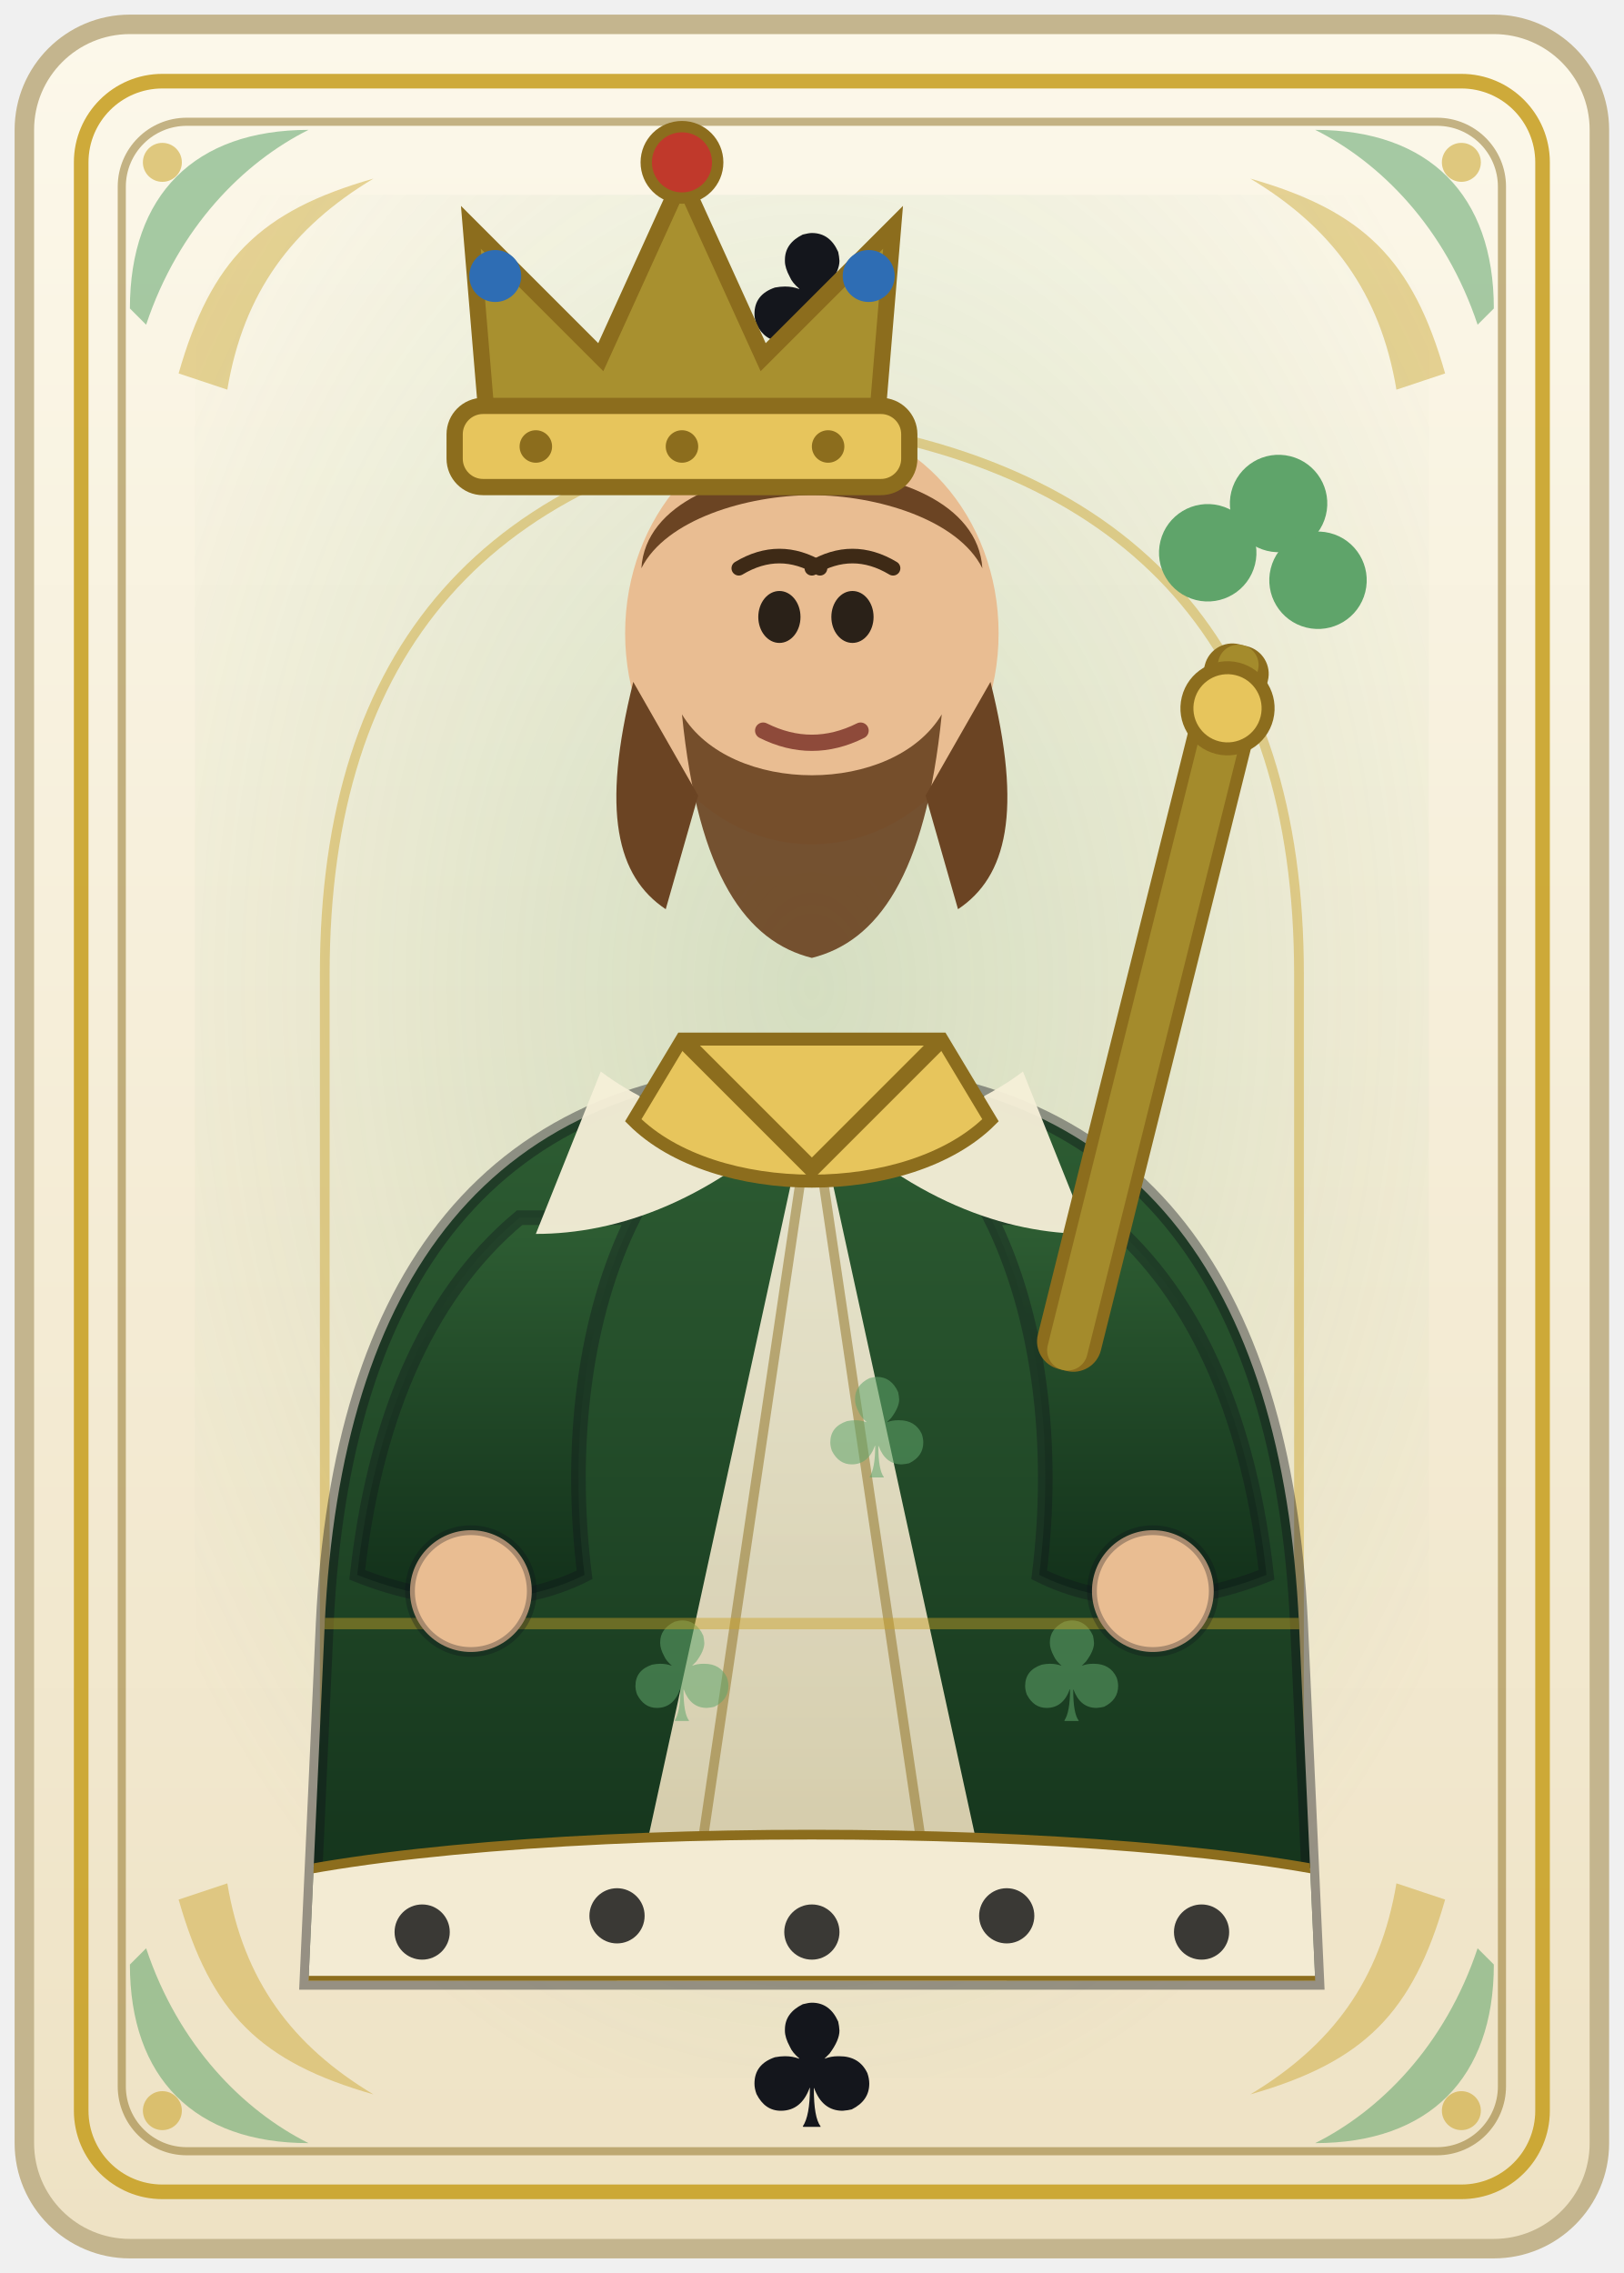
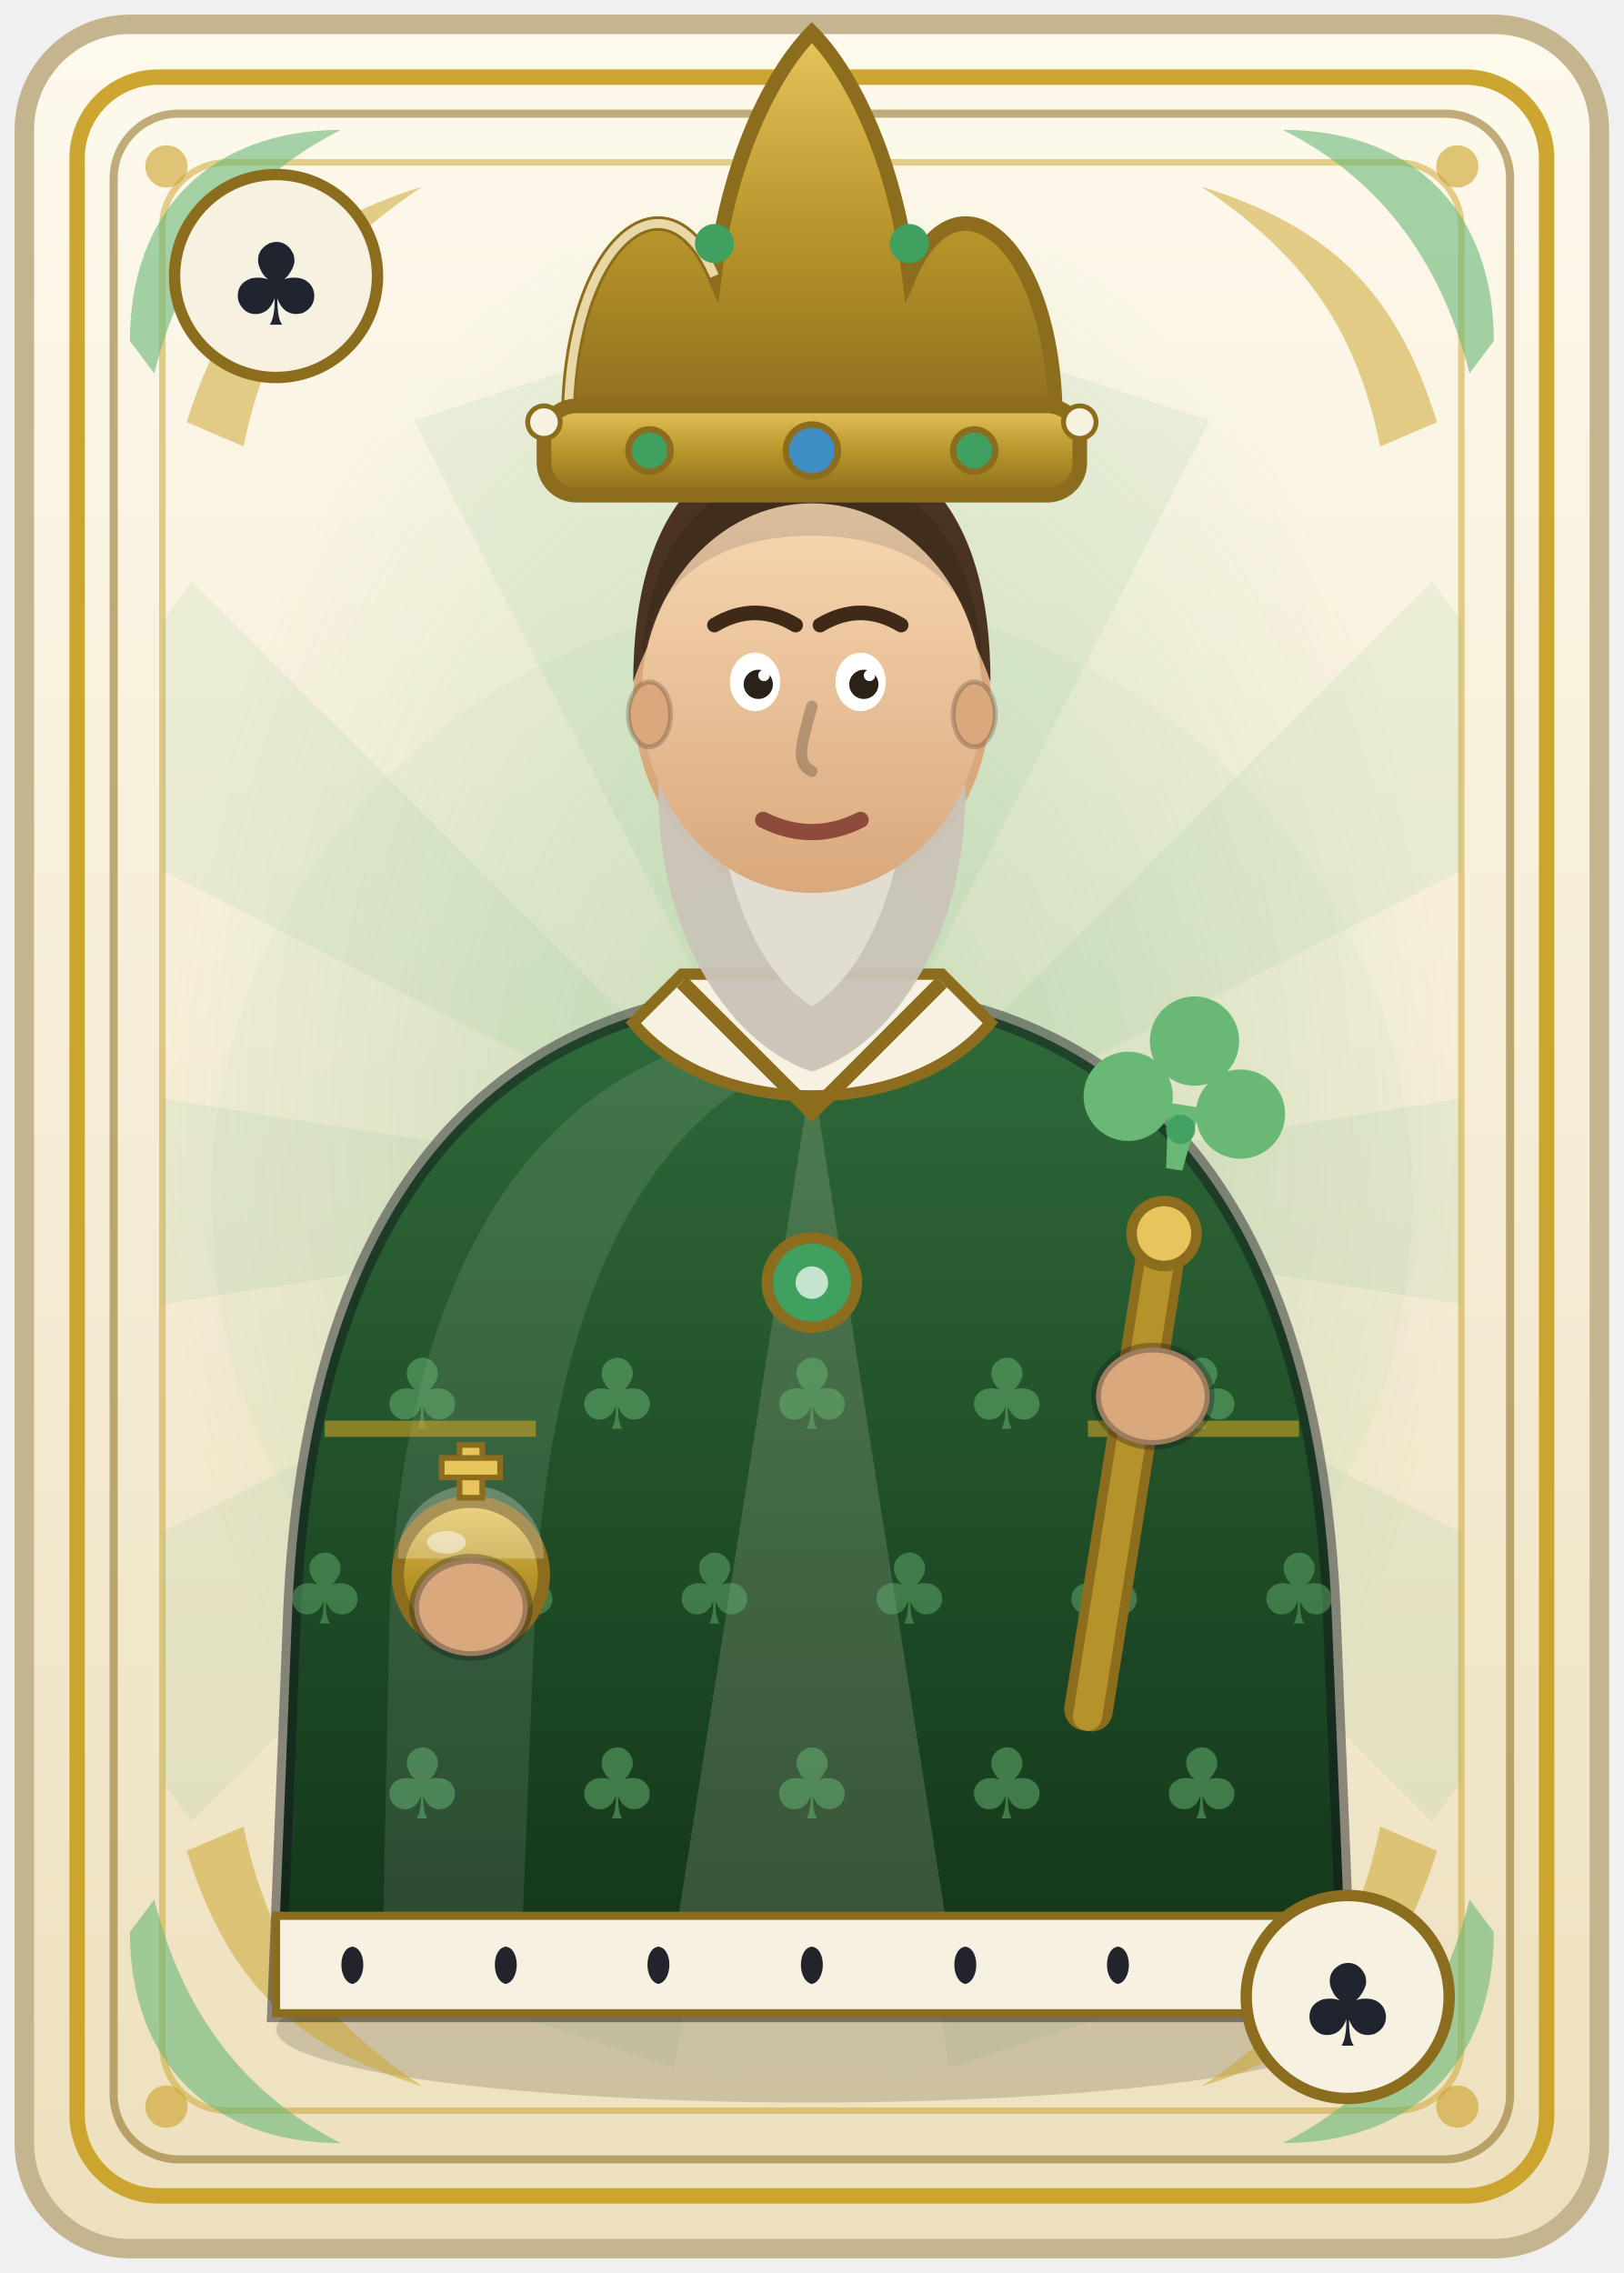
<svg xmlns="http://www.w3.org/2000/svg" viewBox="0 0 200 280">
  <defs>
    <linearGradient id="bg" x1="0" y1="0" x2="0" y2="1">
-       <stop offset="0" stop-color="#FCF8EA" />
-       <stop offset="1" stop-color="#EEE2C4" />
+       <stop offset="0" stop-color="#FDF9EC" />
+       <stop offset="1" stop-color="#EDE0BE" />
    </linearGradient>
    <linearGradient id="robe" x1="0" y1="0" x2="0" y2="1">
-       <stop offset="0" stop-color="#2E5E33" />
-       <stop offset="1" stop-color="#12301A" />
+       <stop offset="0" stop-color="#2F6B39" />
+       <stop offset="1" stop-color="#123318" />
    </linearGradient>
-     <linearGradient id="inner" x1="0" y1="0" x2="0" y2="1">
-       <stop offset="0" stop-color="#F8F2DE" />
-       <stop offset="1" stop-color="#E2D5B2" />
+     <linearGradient id="metalGrad" x1="0" y1="0" x2="0" y2="1">
+       <stop offset="0" stop-color="#E7C55C" />
+       <stop offset="0.5" stop-color="#B9962B" />
+       <stop offset="1" stop-color="#8C6D1D" />
    </linearGradient>
-     <radialGradient id="halo" cx="0.5" cy="0.42" r="0.62">
-       <stop offset="0" stop-color="#5FA46A" stop-opacity="0.22" />
-       <stop offset="1" stop-color="#5FA46A" stop-opacity="0" />
+     <linearGradient id="skinGrad" x1="0" y1="0" x2="0" y2="1">
+       <stop offset="0" stop-color="#F7D7B2" />
+       <stop offset="1" stop-color="#D9A87C" />
+     </linearGradient>
+     <radialGradient id="halo" cx="0.5" cy="0.5" r="0.5">
+       <stop offset="0" stop-color="#69B876" stop-opacity="0.30" />
+       <stop offset="1" stop-color="#69B876" stop-opacity="0" />
    </radialGradient>
-     <clipPath id="robeClip">
-       <path d="M100 132 C60 132 42 158 40 200 L38 244 L162 244 L160 200 C158 158 140 132 100 132 Z" />
+     <clipPath id="artClip">
+       <rect x="20" y="20" width="160" height="240" rx="8" />
    </clipPath>
  </defs>
  <rect x="3" y="3" width="194" height="274" rx="13" fill="url(#bg)" stroke="#C4B58E" stroke-width="2.4" />
-   <rect x="10" y="10" width="180" height="260" rx="10" fill="none" stroke="#C9A227" stroke-width="1.8" opacity="0.9" />
-   <rect x="15" y="15" width="170" height="250" rx="8" fill="none" stroke="#8C6D1D" stroke-width="1" opacity="0.5" />
-   <g transform="translate(16 16)" opacity="0.55">
-     <path d="M0 22 C0 8 8 0 22 0 C14 4 6 12 2 24 Z" fill="#5FA46A" />
-     <path d="M6 30 C10 16 16 10 30 6 C20 12 14 20 12 32 Z" fill="#C9A227" opacity="0.8" />
-     <circle cx="4" cy="4" r="2.4" fill="#C9A227" />
+   <rect x="9.5" y="9.5" width="181" height="261" rx="10" fill="none" stroke="#C9A227" stroke-width="1.9" opacity="0.95" />
+   <rect x="14" y="14" width="172" height="252" rx="8" fill="none" stroke="#8C6D1D" stroke-width="1" opacity="0.55" />
+   <rect x="20" y="20" width="160" height="240" rx="8" fill="none" stroke="#C9A227" stroke-width="0.8" opacity="0.5" />
+   <g clip-path="url(#artClip)">
+     <rect x="20" y="20" width="160" height="240" fill="url(#halo)" />
+     <g clip-path="url(#artClip)">
+       <path d="M100 148 L206.7 131.1 L206.7 164.9 Z" fill="#69B876" opacity="0.10" />
+       <path d="M100 148 L196.2 197.0 L176.4 224.4 Z" fill="#69B876" opacity="0.10" />
+       <path d="M100 148 L149.0 244.2 L116.9 254.7 Z" fill="#69B876" opacity="0.10" />
+       <path d="M100 148 L83.1 254.7 L51.0 244.2 Z" fill="#69B876" opacity="0.10" />
+       <path d="M100 148 L23.6 224.4 L3.8 197.0 Z" fill="#69B876" opacity="0.10" />
+       <path d="M100 148 L-6.7 164.9 L-6.7 131.1 Z" fill="#69B876" opacity="0.10" />
+       <path d="M100 148 L3.8 99.0 L23.6 71.6 Z" fill="#69B876" opacity="0.10" />
+       <path d="M100 148 L51.0 51.8 L83.1 41.3 Z" fill="#69B876" opacity="0.10" />
+       <path d="M100 148 L116.9 41.3 L149.0 51.8 Z" fill="#69B876" opacity="0.10" />
+       <path d="M100 148 L176.4 71.6 L196.2 99.0 Z" fill="#69B876" opacity="0.10" />
+       <circle cx="100" cy="148" r="74" fill="#69B876" opacity="0.05" />
+     </g>
+     <ellipse cx="100" cy="250" rx="66" ry="9" fill="#3A2E14" opacity="0.18" />
  </g>
-   <g transform="translate(184 16) scale(-1 1)" opacity="0.55">
-     <path d="M0 22 C0 8 8 0 22 0 C14 4 6 12 2 24 Z" fill="#5FA46A" />
-     <path d="M6 30 C10 16 16 10 30 6 C20 12 14 20 12 32 Z" fill="#C9A227" opacity="0.8" />
-     <circle cx="4" cy="4" r="2.4" fill="#C9A227" />
+   <g transform="translate(16 16)" opacity="0.6">
+     <path d="M0 26 C0 10 10 0 26 0 C16 5 7 14 3 30 Z" fill="#69B876" />
+     <path d="M7 36 C12 20 20 12 36 7 C24 15 17 24 14 39 Z" fill="#C9A227" opacity="0.85" />
+     <circle cx="4.5" cy="4.5" r="2.6" fill="#C9A227" />
  </g>
-   <g transform="translate(16 264) scale(1 -1)" opacity="0.55">
-     <path d="M0 22 C0 8 8 0 22 0 C14 4 6 12 2 24 Z" fill="#5FA46A" />
-     <path d="M6 30 C10 16 16 10 30 6 C20 12 14 20 12 32 Z" fill="#C9A227" opacity="0.8" />
-     <circle cx="4" cy="4" r="2.4" fill="#C9A227" />
+   <g transform="translate(184 16) scale(-1 1)" opacity="0.6">
+     <path d="M0 26 C0 10 10 0 26 0 C16 5 7 14 3 30 Z" fill="#69B876" />
+     <path d="M7 36 C12 20 20 12 36 7 C24 15 17 24 14 39 Z" fill="#C9A227" opacity="0.85" />
+     <circle cx="4.5" cy="4.5" r="2.6" fill="#C9A227" />
  </g>
-   <g transform="translate(184 264) scale(-1 -1)" opacity="0.55">
-     <path d="M0 22 C0 8 8 0 22 0 C14 4 6 12 2 24 Z" fill="#5FA46A" />
-     <path d="M6 30 C10 16 16 10 30 6 C20 12 14 20 12 32 Z" fill="#C9A227" opacity="0.8" />
-     <circle cx="4" cy="4" r="2.4" fill="#C9A227" />
+   <g transform="translate(16 264) scale(1 -1)" opacity="0.6">
+     <path d="M0 26 C0 10 10 0 26 0 C16 5 7 14 3 30 Z" fill="#69B876" />
+     <path d="M7 36 C12 20 20 12 36 7 C24 15 17 24 14 39 Z" fill="#C9A227" opacity="0.85" />
+     <circle cx="4.5" cy="4.5" r="2.6" fill="#C9A227" />
  </g>
-   <rect x="24" y="24" width="152" height="232" rx="7" fill="url(#halo)" />
-   <path d="M40 244 L40 120 Q40 60 100 52 Q160 60 160 120 L160 244" fill="none" stroke="#C9A227" stroke-width="1.2" opacity="0.45" />
-   <text x="100" y="44" font-size="21" text-anchor="middle" fill="#14161C" font-family="Georgia, serif">♣</text>
-   <text x="100" y="262" font-size="21" text-anchor="middle" fill="#14161C" font-family="Georgia, serif">♣</text>
+   <g transform="translate(184 264) scale(-1 -1)" opacity="0.6">
+     <path d="M0 26 C0 10 10 0 26 0 C16 5 7 14 3 30 Z" fill="#69B876" />
+     <path d="M7 36 C12 20 20 12 36 7 C24 15 17 24 14 39 Z" fill="#C9A227" opacity="0.85" />
+     <circle cx="4.5" cy="4.5" r="2.6" fill="#C9A227" />
+   </g>
  <g>
-     <path d="M100 132 C60 132 42 158 40 200 L38 244 L162 244 L160 200 C158 158 140 132 100 132 Z" fill="url(#robe)" stroke="#10131B" stroke-opacity="0.4" stroke-width="2.2" />
+     <clipPath id="robeClip">
+       <path d="M100 122 C56 122 38 154 36 198 L34 248 L166 248 L164 198 C162 154 144 122 100 122 Z" />
+     </clipPath>
+     <path d="M100 122 C56 122 38 154 36 198 L34 248 L166 248 L164 198 C162 154 144 122 100 122 Z" fill="url(#robe)" stroke="#10131B" stroke-opacity="0.45" stroke-width="2.2" />
+     <path d="M100 126 C66 128 50 156 48 198 L47 246 L64 246 L66 196 C68 160 80 136 100 130 Z" fill="#FFFFFF" opacity="0.10" />
+     <path d="M100 132 L82 246 L118 246 Z" fill="#F6EFD8" opacity="0.16" />
    <g clip-path="url(#robeClip)">
-       <path d="M100 134 L76 244 L124 244 Z" fill="url(#inner)" opacity="0.92" />
-       <path d="M100 136 L84 244 M100 136 L116 244" stroke="#8C6D1D" stroke-width="1.2" opacity="0.5" fill="none" />
-       <text x="60" y="182" font-size="17" text-anchor="middle" fill="#5FA46A" opacity="0.55" font-family="Georgia, serif">♣</text>
-       <text x="108" y="182" font-size="17" text-anchor="middle" fill="#5FA46A" opacity="0.55" font-family="Georgia, serif">♣</text>
-       <text x="84" y="212" font-size="17" text-anchor="middle" fill="#5FA46A" opacity="0.55" font-family="Georgia, serif">♣</text>
-       <text x="132" y="212" font-size="17" text-anchor="middle" fill="#5FA46A" opacity="0.55" font-family="Georgia, serif">♣</text>
-       <text x="60" y="240" font-size="17" text-anchor="middle" fill="#5FA46A" opacity="0.55" font-family="Georgia, serif">♣</text>
-       <text x="108" y="240" font-size="17" text-anchor="middle" fill="#5FA46A" opacity="0.55" font-family="Georgia, serif">♣</text>
-       <path d="M30 232 C60 224 140 224 170 232 L170 244 L30 244 Z" fill="#F3EBD3" stroke="#8C6D1D" stroke-width="1.2" />
-       <g opacity="0.85">
-         <circle cx="52" cy="238" r="3.4" fill="#1A1A1A" />
-         <circle cx="76" cy="236" r="3.4" fill="#1A1A1A" />
-         <circle cx="100" cy="238" r="3.4" fill="#1A1A1A" />
-         <circle cx="124" cy="236" r="3.4" fill="#1A1A1A" />
-         <circle cx="148" cy="238" r="3.4" fill="#1A1A1A" />
+       <text x="52.0" y="176.0" font-size="12" text-anchor="middle" fill="#69B876" opacity="0.5" font-family="Georgia, serif">♣</text>
+       <text x="76.0" y="176.0" font-size="12" text-anchor="middle" fill="#69B876" opacity="0.5" font-family="Georgia, serif">♣</text>
+       <text x="100.0" y="176.0" font-size="12" text-anchor="middle" fill="#69B876" opacity="0.5" font-family="Georgia, serif">♣</text>
+       <text x="124.0" y="176.0" font-size="12" text-anchor="middle" fill="#69B876" opacity="0.5" font-family="Georgia, serif">♣</text>
+       <text x="148.0" y="176.0" font-size="12" text-anchor="middle" fill="#69B876" opacity="0.5" font-family="Georgia, serif">♣</text>
+       <text x="40.0" y="200.0" font-size="12" text-anchor="middle" fill="#69B876" opacity="0.45" font-family="Georgia, serif">♣</text>
+       <text x="64.0" y="200.0" font-size="12" text-anchor="middle" fill="#69B876" opacity="0.45" font-family="Georgia, serif">♣</text>
+       <text x="88.0" y="200.0" font-size="12" text-anchor="middle" fill="#69B876" opacity="0.45" font-family="Georgia, serif">♣</text>
+       <text x="112.0" y="200.0" font-size="12" text-anchor="middle" fill="#69B876" opacity="0.45" font-family="Georgia, serif">♣</text>
+       <text x="136.0" y="200.0" font-size="12" text-anchor="middle" fill="#69B876" opacity="0.45" font-family="Georgia, serif">♣</text>
+       <text x="160.0" y="200.0" font-size="12" text-anchor="middle" fill="#69B876" opacity="0.45" font-family="Georgia, serif">♣</text>
+       <text x="52.0" y="224.0" font-size="12" text-anchor="middle" fill="#69B876" opacity="0.5" font-family="Georgia, serif">♣</text>
+       <text x="76.0" y="224.0" font-size="12" text-anchor="middle" fill="#69B876" opacity="0.5" font-family="Georgia, serif">♣</text>
+       <text x="100.0" y="224.0" font-size="12" text-anchor="middle" fill="#69B876" opacity="0.5" font-family="Georgia, serif">♣</text>
+       <text x="124.0" y="224.0" font-size="12" text-anchor="middle" fill="#69B876" opacity="0.5" font-family="Georgia, serif">♣</text>
+       <text x="148.0" y="224.0" font-size="12" text-anchor="middle" fill="#69B876" opacity="0.5" font-family="Georgia, serif">♣</text>
+     </g>
+     <rect x="34" y="236" width="132" height="12" fill="#F6F1E1" stroke="#8C6D1D" stroke-width="1" />
+     <path d="M43.4 239.8 C45.2 240.0 45.2 244.0 43.4 244.4 C41.6 244.0 41.6 240.0 43.4 239.8 Z" fill="#23242B" />
+     <path d="M62.3 239.8 C64.1 240.0 64.1 244.0 62.3 244.4 C60.5 244.0 60.5 240.0 62.3 239.8 Z" fill="#23242B" />
+     <path d="M81.1 239.8 C82.9 240.0 82.9 244.0 81.1 244.4 C79.3 244.0 79.3 240.0 81.1 239.8 Z" fill="#23242B" />
+     <path d="M100.0 239.8 C101.8 240.0 101.8 244.0 100.0 244.4 C98.2 244.0 98.2 240.0 100.0 239.8 Z" fill="#23242B" />
+     <path d="M118.9 239.8 C120.7 240.0 120.7 244.0 118.9 244.4 C117.1 244.0 117.1 240.0 118.9 239.8 Z" fill="#23242B" />
+     <path d="M137.7 239.8 C139.5 240.0 139.5 244.0 137.7 244.4 C135.9 244.0 135.9 240.0 137.7 239.8 Z" fill="#23242B" />
+     <path d="M156.6 239.8 C158.4 240.0 158.4 244.0 156.6 244.4 C154.8 244.0 154.8 240.0 156.6 239.8 Z" fill="#23242B" />
+     <path d="M78 126 C88 138 112 138 122 126 L116 120 L84 120 Z" fill="#F6F1E1" stroke="#8C6D1D" stroke-width="1.4" />
+     <path d="M84 121 L100 137 L116 121" fill="none" stroke="#8C6D1D" stroke-width="1.8" />
+     <path d="M40 176 L66 176 M134 176 L160 176" stroke="#C9A227" stroke-width="2" opacity="0.6" />
+     <circle cx="100" cy="158" r="5.5" fill="#3FA060" stroke="#8C6D1D" stroke-width="1.4" />
+     <circle cx="100" cy="158" r="2" fill="#FFFFFF" opacity="0.7" />
+     <g transform="translate(58 194)">
+       <circle cx="0" cy="0" r="9" fill="url(#metalGrad)" stroke="#8C6D1D" stroke-width="1.5" />
+       <path d="M-9 -2 A9 9 0 0 1 9 -2" fill="#FFFFFF" opacity="0.25" />
+       <rect x="-1.4" y="-16" width="2.8" height="6.5" fill="#E7C55C" stroke="#8C6D1D" stroke-width="0.7" />
+       <rect x="-3.6" y="-14.4" width="7.2" height="2.4" fill="#E7C55C" stroke="#8C6D1D" stroke-width="0.7" />
+       <ellipse cx="-3" cy="-4" rx="2.4" ry="1.4" fill="#FFFFFF" opacity="0.5" />
+     </g>
+     <ellipse cx="58" cy="198" rx="7" ry="6" fill="#D9A87C" stroke="#10131B" stroke-opacity="0.3" stroke-width="1.2" />
+     <g transform="translate(144 148) rotate(9)">
+       <rect x="-3" y="0" width="6" height="66" rx="2.6" fill="#8C6D1D" />
+       <rect x="-1.8" y="0" width="3.6" height="66" rx="1.8" fill="#B9962B" opacity="0.9" />
+       <circle cx="0" cy="-20" r="5.5" fill="#69B876" />
+       <circle cx="-7" cy="-12" r="5.5" fill="#69B876" />
+       <circle cx="7" cy="-12" r="5.5" fill="#69B876" />
+       <path d="M-2 -12 L2 -12 L1 -4 L-1 -4 Z" fill="#69B876" />
+       <circle cx="0" cy="4" r="4" fill="#E7C55C" stroke="#8C6D1D" stroke-width="1.3" />
+       <circle cx="0" cy="-9" r="1.8" fill="#3FA060" opacity="0.9" />
+     </g>
+     <ellipse cx="142" cy="172" rx="7" ry="6" fill="#D9A87C" stroke="#10131B" stroke-opacity="0.3" stroke-width="1.2" />
+     <ellipse cx="100" cy="86" rx="22" ry="25" fill="#D9A87C" />
+     <path d="M78 84 C78 62 88 54 100 54 C112 54 122 62 122 84 C118 72 110 68 100 68 C90 68 82 72 78 84 Z" fill="#4A3320" />
+     <path d="M82 88 C78 110 88 128 100 132 C112 128 122 110 118 88              C110 102 90 102 82 88 Z" fill="#C9C4B8" opacity="0.95" />
+     <path d="M88 98 C90 112 94 120 100 124 C106 120 110 112 112 98 C104 106 96 106 88 98 Z" fill="#E4E0D4" opacity="0.9" />
+     <ellipse cx="100" cy="86" rx="21" ry="24" fill="url(#skinGrad)" />
+     <path d="M79 84 C79 66 88 58 100 58 C112 58 121 66 121 84 C121 72 112 66 100 66 C88 66 79 72 79 84 Z" fill="#000000" opacity="0.12" />
+     <ellipse cx="80" cy="88" rx="2.6" ry="4" fill="#D9A87C" stroke="#00000030" stroke-width="0.6" />
+     <ellipse cx="120" cy="88" rx="2.6" ry="4" fill="#D9A87C" stroke="#00000030" stroke-width="0.6" />
+     <ellipse cx="93" cy="84" rx="3.1" ry="3.6" fill="#FFFFFF" />
+     <circle cx="93.4" cy="84.3" r="1.8" fill="#2A2118" />
+     <circle cx="94.1" cy="83.2" r="0.7" fill="#FFFFFF" />
+     <ellipse cx="106" cy="84" rx="3.1" ry="3.6" fill="#FFFFFF" />
+     <circle cx="106.4" cy="84.3" r="1.8" fill="#2A2118" />
+     <circle cx="107.1" cy="83.2" r="0.7" fill="#FFFFFF" />
+     <path d="M88 77 Q93 74 98 77" stroke="#3E2A16" stroke-width="1.8" fill="none" stroke-linecap="round" />
+     <path d="M101 77 Q106 74 111 77" stroke="#3E2A16" stroke-width="1.8" fill="none" stroke-linecap="round" />
+     <path d="M100 87 C98.6 92 98 94 100 95" stroke="#00000038" stroke-width="1.4" fill="none" stroke-linecap="round" />
+     <path d="M94 101 Q100 104 106 101" stroke="#8E4A3A" stroke-width="2" fill="none" stroke-linecap="round" />
+     <g transform="translate(100 0)">
+       <path d="M-30 52 C-30 30 -18 20 -12 34 C-10 18 -4 8 0 4 C4 8 10 18 12 34                C18 20 30 30 30 52 Z" fill="url(#metalGrad)" stroke="#8C6D1D" stroke-width="1.8" />
+       <path d="M-30 52 C-30 30 -18 20 -12 34" fill="none" stroke="#FFF3C9" stroke-width="1.1" opacity="0.8" />
+       <rect x="-33" y="50" width="66" height="11" rx="4" fill="url(#metalGrad)" stroke="#8C6D1D" stroke-width="1.8" />
+       <circle cx="-20" cy="55.5" r="2.6" fill="#3FA060" stroke="#8C6D1D" stroke-width="0.8" />
+       <circle cx="0" cy="55.5" r="3.2" fill="#3E8EC4" stroke="#8C6D1D" stroke-width="0.8" />
+       <circle cx="20" cy="55.5" r="2.6" fill="#3FA060" stroke="#8C6D1D" stroke-width="0.8" />
+       <circle cx="-12" cy="30" r="2.4" fill="#3FA060" />
+       <circle cx="12" cy="30" r="2.4" fill="#3FA060" />
+       <g transform="translate(0 -1)">
+         <rect x="-1.6" y="-8" width="3.2" height="7" fill="#E7C55C" stroke="#8C6D1D" stroke-width="0.7" />
+         <rect x="-3.4" y="-6" width="6.8" height="2.4" fill="#E7C55C" stroke="#8C6D1D" stroke-width="0.7" />
      </g>
-       <path d="M36 200 L164 200" stroke="#C9A227" stroke-width="1.4" opacity="0.45" />
-     </g>
-     <path d="M64 150 C52 160 46 176 44 194 C54 198 64 198 72 194 C70 178 72 162 78 150 Z" fill="url(#robe)" stroke="#10131B" stroke-opacity="0.35" stroke-width="1.8" />
-     <path d="M136 150 C148 160 154 176 156 194 C146 198 136 198 128 194 C130 178 128 162 122 150 Z" fill="url(#robe)" stroke="#10131B" stroke-opacity="0.35" stroke-width="1.8" />
-     <circle cx="58" cy="196" r="7.5" fill="#E9BD92" stroke="#10131B" stroke-opacity="0.3" stroke-width="1.2" />
-     <circle cx="142" cy="196" r="7.5" fill="#E9BD92" stroke="#10131B" stroke-opacity="0.3" stroke-width="1.2" />
-     <path d="M100 136 C88 148 76 152 66 152 L74 132 C82 138 92 140 100 140 C108 140 118 138 126 132 L134 152 C124 152 112 148 100 136 Z" fill="#F6EFD8" opacity="0.95" />
-     <path d="M78 138 C88 148 112 148 122 138 L116 128 L84 128 Z" fill="#E7C55C" stroke="#8C6D1D" stroke-width="1.6" />
-     <path d="M84 128 L100 144 L116 128" fill="none" stroke="#8C6D1D" stroke-width="2" />
-     <ellipse cx="100" cy="78" rx="23" ry="26" fill="#E9BD92" />
-     <path d="M79 70 C80 54 120 54 121 70 C118 64 108 61 100 61 C92 61 82 64 79 70 Z" fill="#6B4423" />
-     <path d="M78 84 C74 100 76 108 82 112 L86 98 Z" fill="#6B4423" />
-     <path d="M122 84 C126 100 124 108 118 112 L114 98 Z" fill="#6B4423" />
-     <path d="M84 88 C86 108 92 116 100 118 C108 116 114 108 116 88 C110 98 90 98 84 88 Z" fill="#6B4423" opacity="0.92" />
-     <path d="M60 52 L58 28 L74 44 L84 22 L94 44 L110 28 L108 52 Z" fill="#A8902F" stroke="#8C6D1D" stroke-width="2" />
-     <circle cx="84" cy="20" r="4.4" fill="#C0392B" stroke="#8C6D1D" stroke-width="1.4" />
-     <circle cx="61" cy="34" r="3.2" fill="#2E6DB4" />
-     <circle cx="107" cy="34" r="3.2" fill="#2E6DB4" />
-     <rect x="56" y="50" width="56" height="10" rx="3.5" fill="#E7C55C" stroke="#8C6D1D" stroke-width="2" />
-     <circle cx="66" cy="55" r="2" fill="#8C6D1D" />
-     <circle cx="84" cy="55" r="2" fill="#8C6D1D" />
-     <circle cx="102" cy="55" r="2" fill="#8C6D1D" />
-     <ellipse cx="96" cy="76" rx="2.6" ry="3.2" fill="#2A2118" />
-     <ellipse cx="105" cy="76" rx="2.6" ry="3.2" fill="#2A2118" />
-     <path d="M91 70 Q96 67 101 70" stroke="#3E2A16" stroke-width="1.8" fill="none" stroke-linecap="round" />
-     <path d="M100 70 Q105 67 110 70" stroke="#3E2A16" stroke-width="1.8" fill="none" stroke-linecap="round" />
-     <path d="M94 90 Q100 93 106 90" stroke="#8E4A3A" stroke-width="2" fill="none" stroke-linecap="round" />
-     <g transform="rotate(14 142 120)">
-       <rect x="139" y="78" width="8" height="92" rx="3.5" fill="#8C6D1D" />
-       <rect x="140.5" y="78" width="5" height="92" rx="2.5" fill="#A8902F" opacity="0.85" />
-       <circle cx="143" cy="60" r="6" fill="#5FA46A" />
-       <circle cx="136" cy="68" r="6" fill="#5FA46A" />
-       <circle cx="150" cy="68" r="6" fill="#5FA46A" />
-       <circle cx="143" cy="86" r="5" fill="#E7C55C" stroke="#8C6D1D" stroke-width="1.6" />
+       <circle cx="-33" cy="52" r="2" fill="#F7F2DF" stroke="#8C6D1D" stroke-width="0.6" />
+       <circle cx="33" cy="52" r="2" fill="#F7F2DF" stroke="#8C6D1D" stroke-width="0.6" />
    </g>
  </g>
+   <g>
+     <circle cx="34" cy="34" r="12.5" fill="#F6F1E1" stroke="#8C6D1D" stroke-width="1.4" />
+     <text x="34" y="40" font-size="14" text-anchor="middle" fill="#20242E" font-family="Georgia, serif" font-weight="bold">♣</text>
+     <circle cx="166" cy="246" r="12.5" fill="#F6F1E1" stroke="#8C6D1D" stroke-width="1.4" />
+     <text x="166" y="252" font-size="14" text-anchor="middle" fill="#20242E" font-family="Georgia, serif" font-weight="bold">♣</text>
+   </g>
</svg>
